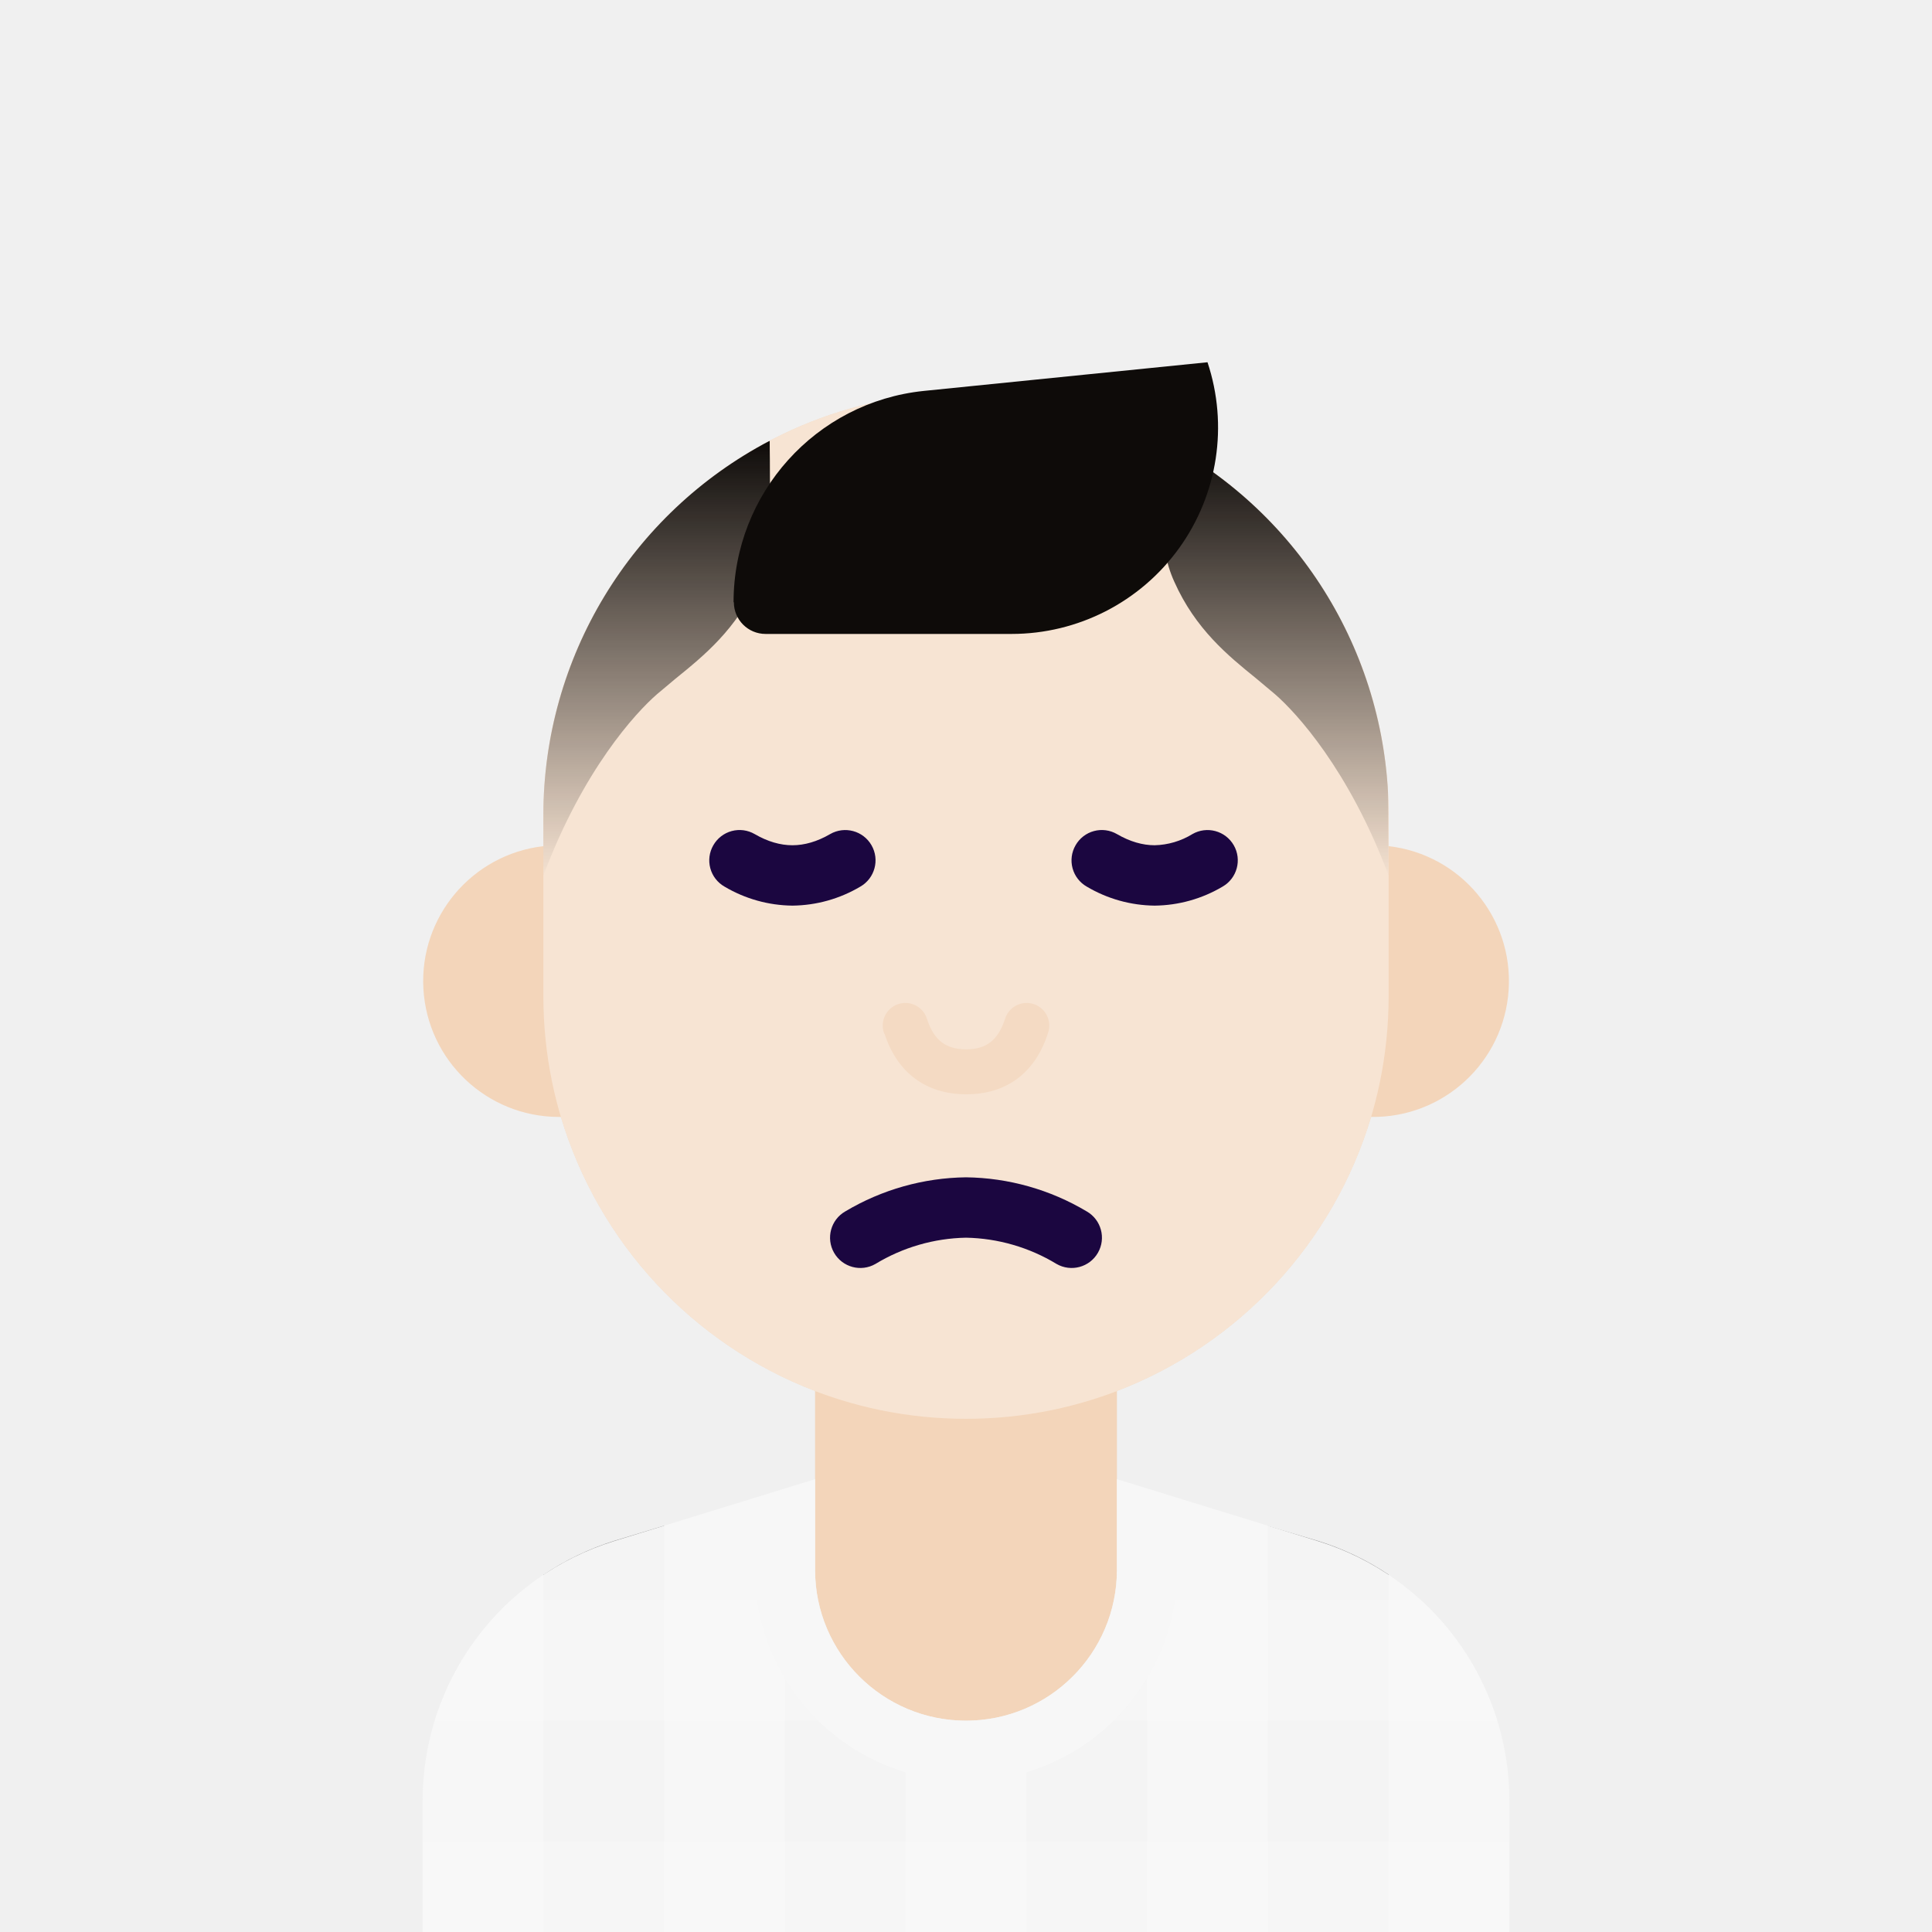
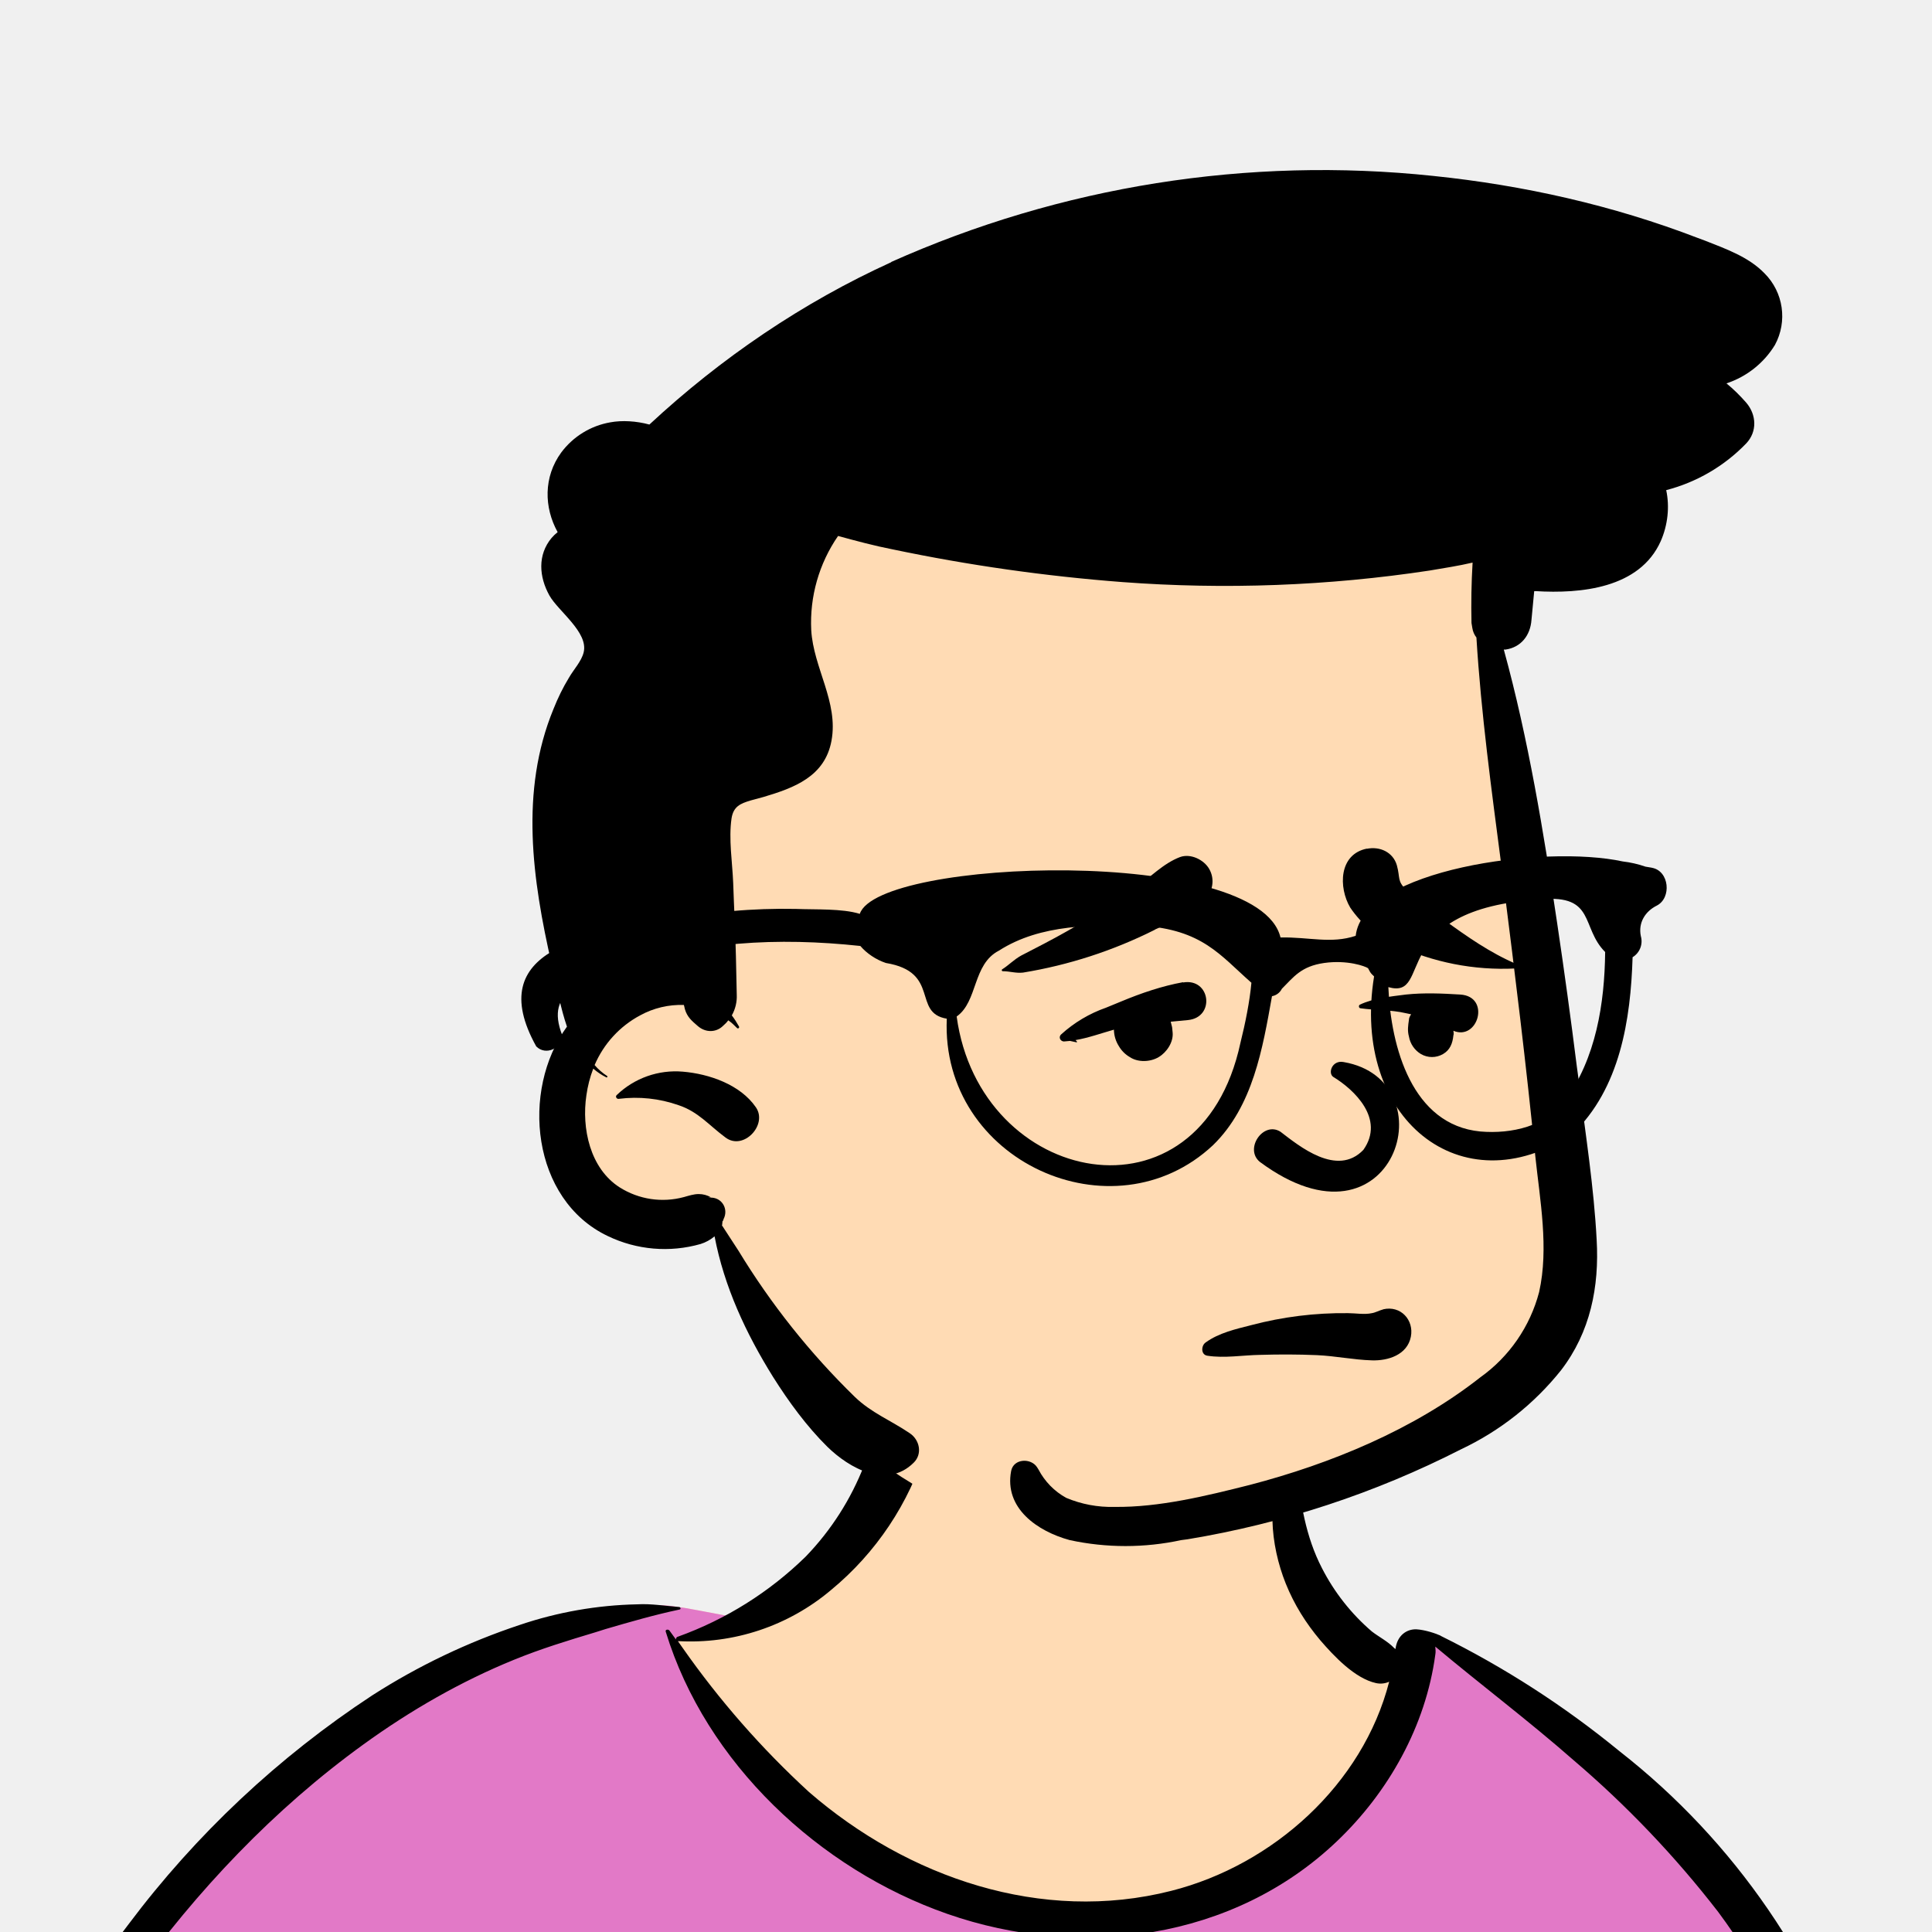
- <svg xmlns="http://www.w3.org/2000/svg" viewBox="0 0 64 64" fill="none" shape-rendering="auto" width="256" height="256">
+ <svg xmlns="http://www.w3.org/2000/svg" viewBox="0 0 704 704" fill="none" shape-rendering="auto">
  <mask id="viewboxMask">
-     <rect width="64" height="64" rx="0" ry="0" x="0" y="0" fill="#fff" />
+     <rect width="704" height="704" rx="0" ry="0" x="0" y="0" fill="#fff" />
  </mask>
  <g mask="url(#viewboxMask)">
-     <path d="M37 46.08V52a5 5 0 0 1-10 0v-5.92A14.04 14.04 0 0 1 18.58 37h-.08a4.5 4.5 0 0 1-.5-8.97V27a14 14 0 1 1 28 0v1.03a4.5 4.5 0 0 1-.58 8.97A14.04 14.04 0 0 1 37 46.08Z" fill="#f3d5ba" />
-     <mask id="personas-a" style="mask-type:luminance" maskUnits="userSpaceOnUse" x="14" y="13" width="36" height="44">
-       <path d="M37 46.08V52a5 5 0 0 1-10 0v-5.92A14.04 14.04 0 0 1 18.58 37h-.08a4.5 4.5 0 0 1-.5-8.97V27a14 14 0 1 1 28 0v1.03a4.5 4.5 0 0 1-.58 8.97A14.04 14.04 0 0 1 37 46.08Z" fill="#fff" />
-     </mask>
-     <g mask="url(#personas-a)">
-       <path d="M32 13a14 14 0 0 1 14 14v6a14 14 0 1 1-28 0v-6a14 14 0 0 1 14-14Z" fill="#fff" style="mix-blend-mode:overlay" opacity=".36" />
+     <g fill-rule="evenodd" clip-rule="evenodd">
+       <path d="M705.3 1074a2351.1 2351.1 0 0 1-15.6-101c-1-7.7-2.5-16.4 2.7-22 7.3-8 14-14.8 14.8-26.2.8-10.7-2.8-22.4-5-32.8a809.4 809.4 0 0 0-17.3-64.7c-6.6-21.7-13.9-43.2-21.3-64.6-6.9-20-13.5-40.3-22.5-59.5-17-36.5-46-63.5-81.6-81.6-9-4.5-27-20.5-36.3-24-8.5-3.4-8.5 6.3-16.9 2.6-6.7-2.9-13-6.7-16.7-13.2-4-7-14.3-16.9-15.9-25-3.3-17.4.3-32.2-12-45.3a90 90 0 0 0-41.1-23.8c-33.7-9.3-78.5-2.8-98.8 28.5-9.7 14.9-13 33-26.2 45.1-11.4 10.7-8.8 18-23.6 23.4-.9.3-23.6-4.5-24.4-4.2-16.2-3.5-31.7 6.2-46.5 11.8a325.4 325.4 0 0 0-63 32.3 399.2 399.2 0 0 0-102.3 98.5 482.5 482.5 0 0 0-76.4 161c-1.7 6.4-3.5 13-1.5 19.4 1.7 5.3 5.4 9.2 9.8 12.4 6 4.3 18 7 17.7 15.7-.1 6.6-2.4 13.5-3.5 20-1.3 7.7-2.3 15.5-3.4 23.2-4.8 35.4-8.6 71-10.3 106.6a920 920 0 0 0-.5 106c.1 2.3.8 4.5 2 6.2-1 .4-1.2 2.4.1 2.7l2.7.5a12 12 0 0 0 7 2.4l5.5.2c19.3 4 38.6 7.9 58.1 10.8 23.8 3.5 47.6 6.3 71.5 8.7 49.2 4.8 98 3.2 147.1.6a1877 1877 0 0 1 147.4-2c49.2 1.4 98.4 3.5 147.6 4.4 55 1 110-.5 164.8-5 7.5-.5 12.2-6.5 10.7-14-8.9-44.7-19-89.1-27-134Z" fill="#ffdbb4" />
+       <path d="m201 597.5 1.2-.4c14.5-5.7 29.6-14.8 45.4-11.4.5-.2 10.8 1.9 17.9 3.2l-6.7 7L247 598c40.7 67.1 88.8 100.7 144.3 100.7 55.5 0 97.7-33.6 126.4-100.7l4-1c.4 0 1 .2 1.5.4 9.3 3.6 27.4 19.6 36.3 24.1 35.6 18 64.5 45 81.6 81.6 8.7 18.6 15.2 38 21.8 57.5l.7 2c7.4 21.4 14.7 43 21.3 64.6 6.3 20.4 12 41 16.6 61.8l.7 2.9c2.2 10.4 5.8 22 5 32.8a29 29 0 0 1-3 10.7l-80.4 29 38.4 261.3c-35.1 1.5-70.3 2-105.5 1.3-49.2-.9-98.4-3-147.6-4.3-47.7-1.2-95.3-.7-143 1.7l-12 .6a946.3 946.3 0 0 1-139.5-1l-3.1-.3v-38.3l16.3-212.9-83-15.6-81.3-39.5a21.7 21.7 0 0 1-5.6-8.8c-1.9-6-.5-12 1-18l.5-1.3a492.8 492.8 0 0 1 76.4-161A399.3 399.3 0 0 1 138 629.7c19.8-13 40.9-23.9 63-32.3Z" fill="#e279c7" />
+       <path d="M232.2 584.6c5.1-.3 10.3.6 15.4 1 .4.1.6.8 0 .9-9 1.9-18 4.5-26.9 7.1l-3.8 1.2c-10 3-19.8 6-29.6 10-19.4 7.9-37.8 18.5-54.8 30.8C67.2 682.8 20 754.3-9.9 828.3a526 526 0 0 0-24.3 77c-.4 1.6-2 5.4-1 7 .7 1.3 3.6 2.1 5 2.9l4.5 2.3 25.2 12.9 2.3 1.1c38 18.6 78.4 34.4 121 35.5l.4-3.7a342 342 0 0 1 9.9-60c.3-1 1.6-.6 1.7.3 3 23.1 2 46.4 1 69.7-1.8 41-4.3 82.2-6.5 123.3-1.2 20.6-2.6 41-3.9 61.7-1.3 20.5-1.7 41.6-4.7 62-.6 4.6-6 7-10 6.6-4.4-.5-7.9-4.5-8-9 0-11.9 1.5-24 2.4-35.8l2.5-33.8c3.1-41.1 6.8-82.2 10.2-123.3a4771 4771 0 0 1 3.8-43.7C76.4 979.8 34.2 963-6.1 943.5c-.6 13.2-2 26.5-3.4 39.6-3.8 36.8-7.1 73.6-9.6 110.5a2254.2 2254.2 0 0 0-4.2 92.7l-.2 7c0 4.4-.5 8.5-4.3 11.7-3.7 3.3-8.9 3.5-12.6 0-5-4.6-4.2-10.9-4-17.1a1675.6 1675.6 0 0 1 1.8-47.2 1321 1321 0 0 1 10.5-109.5l2-14c3.5-26 7.5-52.7 15.5-77.9-3.1-1.5-6.2-3-9.3-4.7-5.5-2.7-11.2-5.4-16.6-8.4-4.2-2.5-7.9-5.8-9-10.8-1.4-5.5.6-11.5 2-16.9v-.4a502 502 0 0 1 26.6-80 523.2 523.2 0 0 1 67.8-117 353.8 353.8 0 0 1 88.7-83.3 239 239 0 0 1 53.8-25.7 142.6 142.6 0 0 1 42.8-7.5Zm90.1-66c6-6.5 18.1.2 15.2 8.8a108.2 108.2 0 0 1-34.7 52A79.4 79.4 0 0 1 247 598l1.7 2.4a321.1 321.1 0 0 0 46.1 52.6c36 31.2 84.8 48 132 36 37.1-9.4 69.8-38.8 79.4-76.2-1.3.6-3 .9-4.8.5-7.7-1.7-15.3-9.8-20.3-15.6-5.3-6.3-9.5-13-12.6-20.7-5.6-14-7.4-32.1.3-45.7 1-1.7 3-.7 3.3 1l.3 2.5c1.5 12.7 3.3 25 9.3 36.6a76 76 0 0 0 18.2 23.1c2.6 2 5.8 3.6 8.1 6l.5.4c.6-5 4.1-7.3 7.6-7.2 3.3.2 7.3 1.6 8.8 2.3l.1.1a341 341 0 0 1 65.1 42 259 259 0 0 1 88.4 129c7.5 25.3 11.8 51.4 16.3 77.4l2.8 16c4.2 23.9 8.9 48.4 18.4 70.7 2.5 5.7.6 11.1-5.5 13.4A1493 1493 0 0 1 688 953c3.7 16 6 32.5 8.7 48.5 6 34.1 13.2 68 19.4 102 3.2 17.5 6.1 35 9.3 52.3l4.7 25.2 2.4 13.6.1.7c.5 2.4 1 4.9.4 7.3-.8 2.7-2.9 4.6-4.8 6.6-1.6 1.6-3.8 1.6-5.7.7l-.7-.3c-3.4-1.6-6-3.2-7.3-7-.7-2.5-1-5.2-1.5-7.7a3535.6 3535.6 0 0 1-7.8-43.6l-1.6-9.1c-5.2-31.4-10.2-62.9-12.8-94.5-1-14-2.3-28.1-3.5-42.2l-.9-10.5c-1.1-13.3-2.5-27-2.7-40.5l-4.5 1.6L657 964c-5.5 2-12.5 6-18.4 5.2-2.9-.3-5-1.2-6.8-2.9 2 28.8 4.8 57.4 8.5 86a1965.7 1965.7 0 0 0 22 135c.6 3.2 1.4 6.4 1.9 9.6.5 3.7-.5 5.9-2.5 9-1.7 2.4-5 3.7-7.8 2-3.6-2.3-5.5-4.3-6.5-8.4-1-3.7-1.6-7.6-2.3-11.4a1654.2 1654.2 0 0 1-11.4-65.2c-7.8-52-12.7-104.4-15.2-156.8a1388 1388 0 0 1-1.4-77.8c0-13.3.5-26.6 1.4-39.9 1-13.4 3-26.5 4.8-39.8 0-.5.7-.5.7 0 .8 14.9 2.1 29.8 2.8 44.7.6 14.3.9 28.5 1.4 42.8.6 18.7 1.5 37.5 2.7 56.2a9.6 9.6 0 0 1 8.5-3.1c4.7-1 9.7-3.4 14.1-5l16.8-5.5 26.4-8.7a679 679 0 0 1-18-80.8l-2-12.3c-4-24.2-8.5-48.5-15.8-72a229.8 229.8 0 0 0-34.8-68.2 370.2 370.2 0 0 0-52.7-55.3C557 627 539.7 614 523 600c.1.9.2 2 0 3-3.5 25.9-17 50-35.8 67.9-37.7 36-93.6 43.4-142 26.5-46.7-16.3-88-55-102.6-102.8-.3-.8.8-1 1.3-.5l2.4 3.3c0-.4.2-.9.7-1a129 129 0 0 0 46.6-29.2 100.2 100.2 0 0 0 21.3-33.3l.4-1c1.7-5 3.2-10.2 7-14.2Z" fill="#000" />
    </g>
-     <g transform="translate(20 24)">
-       <path d="M3.63 4A1 1 0 0 0 4 5.37 4.5 4.5 0 0 0 6.25 6a4.5 4.5 0 0 0 2.25-.63 1 1 0 0 0-1-1.74c-.43.25-.85.37-1.25.37S5.43 3.88 5 3.63A1 1 0 0 0 3.63 4ZM15.63 4A1 1 0 0 0 16 5.37a4.5 4.5 0 0 0 2.25.63 4.5 4.5 0 0 0 2.25-.63 1 1 0 0 0-1-1.74 2.5 2.5 0 0 1-1.25.37c-.4 0-.82-.12-1.25-.37a1 1 0 0 0-1.37.37Z" fill="#1B0640" />
+     <g transform="matrix(.99789 0 0 1 156 62)">
+       <g fill-rule="evenodd" clip-rule="evenodd">
+         <path d="M385.4 173.2c-3.8-23.3 8.8-28.2 0-50.4-19.6-41.1-73-39.4-112-42.5-43.8-1.7-88 4-128.2 21.6-9.7 4.2-19 9-27.8 14.7-7.6 4.8-6.6 14-1.8 19C80.8 185 100.7 251.2 73 303.2c-5.1 9.3-12 17.6-16.4 27.3-6.8 14.7-7.2 35.7 8.2 45.5 21.7 11.6 33.8-11.4 44.4 22 53.2 116.5 160.2 123 261.8 62.3a87.9 87.9 0 0 0 24.4-18c15-17 13.3-40.9 13.6-62 .2-12.4.2-24.9.1-37.3-.5-50.2-17.1-120-23.6-169.8Z" fill="#ffdbb4" />
+         <path d="M169 33.5A386.6 386.6 0 0 1 367 2.1c33 3.4 65.6 10.7 96.6 22.6l2.7 1c7.6 3 15.9 5.9 21.7 11.9a22 22 0 0 1 3.8 26.1 32.7 32.7 0 0 1-17.7 14c2.6 2.1 5 4.5 7.2 7 3.8 4.4 4.1 10.6 0 14.9a62.3 62.3 0 0 1-29.2 17c1.3 6 .6 12.7-2 18.6-7.7 17.2-29.2 19.2-45.7 18.2h-.5l-1 10.5c-.4 5.6-3.8 10-9.5 10.8h-.6c9 32.7 14.5 66.3 19.5 99.8 2.6 17.4 5 34.9 7.2 52.4l.8 5.8c2.4 19 5.4 38 6.4 57 1 17.2-2.3 33.7-13 47.6a102.8 102.8 0 0 1-36.5 28.8 342.8 342.8 0 0 1-99.9 32.8l-2.3.3a96.6 96.6 0 0 1-40.7 0c-11.8-3.2-24-11.6-21.4-25.2.9-4.6 7.3-4.8 9.5-1.3l.5.8a25 25 0 0 0 10.1 10.3 42.6 42.6 0 0 0 17.6 3.3c16.4.2 33.5-4 49.4-8 29.6-7.7 60-20.2 84.2-39.2a55.4 55.4 0 0 0 21.5-31.1c3.6-16 .3-33.5-1.4-49.5-3.3-33.2-7.4-66.3-11.6-99.4l-.8-6.6c-3.6-27.6-7.4-55.3-9.1-83-.8-1-1.3-2.2-1.5-3.5l-.3-1.8a269.4 269.4 0 0 1 .4-22c-5.1 1.2-10.4 2-15.7 2.9-37 5.6-74.8 7-112.2 4.2a650.9 650.9 0 0 1-83.8-11.9c-6.7-1.3-13.4-3.1-20-4.9a55.5 55.5 0 0 0-9.8 34.3c.8 13.8 10 26.2 7.4 40.3-2.4 13.1-13.7 17.2-24.8 20.5l-4.8 1.3c-3.6 1.1-6.2 2.1-6.9 6.5-1.1 7.5.3 16 .6 23.5.3 9 .8 17.9 1 26.8l.3 13.9a14 14 0 0 1-1.8 7.6c1 1.3 1.8 2.6 2.6 4 .3.5-.3 1-.7.6-1-1-2-2-3.2-2.8-.5.7-1.2 1.4-2 2.1-2.4 2.3-6.2 2.5-9.1 0l-.8-.7c-2.1-1.8-3.6-3.4-4.2-6.6l-.1-.4a31 31 0 0 0-16 3.8 37 37 0 0 0-16.6 18.1 21 21 0 0 0 4.6 4c.2.2 0 .6-.3.5-1.8-.9-3.4-2-4.8-3.2a44 44 0 0 0-2.5 9.7c-1.8 12 1.3 26.7 12.2 33.6a29.5 29.5 0 0 0 23.4 3.5c1.8-.5 3.6-1.1 5.4-1.1 1.6 0 3.1.4 4.5 1.2h-.4c-1 .1-.7.1.6.1 4 .2 6.2 4.3 4.4 7.8l-.2.6-.2.2-.1 1v.2l-.1.2v.1l6 9.2a270.8 270.8 0 0 0 42.5 53.3c6 5.8 13.2 8.6 20 13.2 3.7 2.4 4.8 7.6 1.5 10.8-9.8 9.7-23.5 2-31.5-5.8-7.6-7.5-14.1-16.4-19.8-25.4-10-16-17.9-33-21.4-51.3a14.6 14.6 0 0 1-5.1 2.8 47.9 47.9 0 0 1-33.9-2.9c-27.8-13.2-31.9-53-14.9-76.3-2.3-6.7-3.6-13.9-5-20l-.6-2.8c-7-30.7-11.7-63 .7-93 1.6-4 3.4-7.7 5.6-11.3 1.7-3 4.6-6 5.4-9.3 1.8-7.3-9.3-15-12.5-20.7-3.8-6.8-4.4-14.8.8-21a16 16 0 0 1 2.2-2.1c-5-9-5.2-20.1 1.3-29a28.4 28.4 0 0 1 17.9-11c4.3-.8 9.5-.5 14.3.8 26.1-24.2 56-44.5 88.4-59.2ZM68.9 337a31 31 0 0 1 24.1-8.5c9.6.8 21 4.7 26.7 13 4.4 6.4-4.6 15.9-11.1 11-6-4.4-9.9-9.4-17.2-11.8a47.7 47.7 0 0 0-21.7-2.3c-.8.2-1.5-.8-.8-1.4Z" fill="#000" />
+       </g>
    </g>
-     <g transform="translate(2 2)">
-       <mask id="hairFade-b" style="mask-type:alpha" maskUnits="userSpaceOnUse" x="16" y="12" width="28" height="15">
-         <path fill-rule="evenodd" clip-rule="evenodd" d="M16 27v-2a14 14 0 0 1 7.5-12.4v.14c.09 1.68.16 3.3-.4 4.53-.7 1.57-1.78 2.45-2.72 3.21l-.62.52c-.7.61-2.44 2.49-3.76 6Zm28 0v-2a14 14 0 0 0-7.5-12.4v.14c-.09 1.68-.16 3.3.4 4.53.7 1.57 1.78 2.45 2.72 3.21l.62.52c.7.61 2.44 2.49 3.76 6Z" fill="url(#hairFade-a)" />
-       </mask>
-       <g mask="url(#hairFade-b)">
-         <path fill-rule="evenodd" clip-rule="evenodd" d="m16 27-.2-14.4h7.7l.06 14.4H16Zm20.72 0H44l-.07-14.4H36.5l.22 14.4Z" fill="#0e0b09" />
-       </g>
-       <path d="M22.3 17.95c0-3.6 2.72-6.63 6.3-7L38 10a6.84 6.84 0 0 1-6.49 9h-8.15c-.58 0-1.05-.47-1.05-1.05Z" fill="#0e0b09" />
-       <defs>
-         <linearGradient id="hairFade-a" x1="16" y1="12.6" x2="16" y2="27" gradientUnits="userSpaceOnUse">
-           <stop />
-           <stop offset="1" stop-opacity=".01" />
-         </linearGradient>
-       </defs>
+     <g transform="translate(315 248)">
+       <path fill-rule="evenodd" clip-rule="evenodd" d="M189 229.1c6.4-1.5 11.3 3.9 10.1 10-1.3 6.6-8.3 8.8-14.2 8.6-6.7-.2-13.3-1.6-20-1.9-7-.3-13.8-.3-20.7-.1-6.4.1-13 1.3-19.3.3-2.4-.4-2.2-3.7-.6-4.8 4.8-3.5 11-4.9 16.5-6.3a131.8 131.8 0 0 1 35.4-4.4c2.7 0 6 .6 8.7 0 1.3-.2 2.7-1 4.2-1.4Zm-18.2-84.7c7.6 4.6 19 15.3 11 26.6-9.6 10-23.4-1.4-30.2-6.6-6.3-4-13.3 6.3-7.5 11 49 36.3 69-29.8 30.5-36.4-4.2-.8-5.8 4-3.8 5.4ZM116.1 110c10-1.7 11.8 12.7 1.8 13.7l-6.3.6.5 2 .2 2c.3 3.5-2.2 7.2-5.1 8.9-3 1.8-7.5 2-10.5 0a11 11 0 0 1-4-4 11.5 11.5 0 0 1-1.8-6c-4.6 1.3-9.3 3-14 3.8l.5.5c.1.2 0 .4-.2.3l-2.3-.5-2.2.2c-1.2 0-2.2-1.5-1-2.6a47.7 47.7 0 0 1 16.3-9.7l5.6-2.3c7.2-3 14.8-5.6 22.5-7Zm81.2 4.4c6.6-.7 13.2-.4 19.8 0 11.2.7 6.5 17-2.5 13.2.1.6.2 1.2 0 1.7-.3 2.9-1.2 5.3-3.8 6.8a8 8 0 0 1-8 0 9.3 9.3 0 0 1-4.4-6.4c-.6-2.2-.3-4 0-6.1 0-.7.4-1.4.8-2l-1.9-.4c-5.6-1.3-11-1-16.6-1.8-.6-.1-.7-1-.2-1.3 5-2.4 11.4-3 16.8-3.7ZM115 64.3c3.9-1.4 8.7 1 10.6 4.3 2.2 3.8 1.3 8.2-1.5 11.3-4.1 5-12.1 8-18 10.7l-.5.3a167.4 167.4 0 0 1-47.8 15.5c-2.7.3-4.8-.5-7.4-.5-.4 0-.5-.5-.2-.7 2.4-1.5 4.2-3.5 6.9-5l8.3-4.3a299.3 299.3 0 0 0 33.3-20.3c5.3-3.8 10.2-9 16.3-11.3Zm68-3c4.8-1 9.6 1.2 11 6 1.3 4.7 0 5.7 3.5 9 3 2.7 6 5.1 9.1 7.4l4.6 3.5c8.4 6.1 16.8 12 26.4 16.1.8.4.3 1.6-.4 1.6a92 92 0 0 1-43.7-8.6A37.6 37.6 0 0 1 177 82.7c-4.3-7.3-4.2-19.5 6.2-21.5Z" fill="#000" />
    </g>
-     <g transform="translate(11 44)">
-       <path d="M16 5v3a5 5 0 0 0 10 0V5l6.65 2.05a9 9 0 0 1 6.35 8.6V20H3v-4.35a9 9 0 0 1 6.35-8.6L16 5Z" fill="#f7f7f7" />
-       <path d="m11 6.54-1.65.5A9 9 0 0 0 7 8.17V20h4V6.54ZM15 20h4v-5.29a7.02 7.02 0 0 1-4-3.1V20ZM23 20h4v-8.4a7.02 7.02 0 0 1-4 3.11v5.3ZM31 20h4V8.16a9 9 0 0 0-2.35-1.12L31 6.55V20Z" style="mix-blend-mode:overlay" opacity=".4" fill="#000" />
-       <path d="M3.4 13a9.01 9.01 0 0 1 2.53-4h8.14a6.98 6.98 0 0 0 2.03 4H3.4ZM39 17v3H3v-3h36ZM36.07 9a9.01 9.01 0 0 1 2.53 4H25.9a6.98 6.98 0 0 0 2.03-4h8.14Z" style="mix-blend-mode:lighten" opacity=".17" fill="#fff" />
+     <g transform="translate(279 400)" />
+     <g transform="translate(179 343)" />
+     <g transform="translate(203 303)">
+       <path fill-rule="evenodd" clip-rule="evenodd" d="M367.1 98.3c-6.7 9-19.2 12-30.7 11-24.8-2.4-32.6-30.6-33.5-52.6 16.7 4.7-1.4-28.5 55.6-32 20-1.8 14.5 10.3 23.4 19.2-.2 18.6-3.3 38.8-14.8 54.4ZM249 77c-14.7 68.6-95 52.3-103.4-9.6 7.8-5.5 5.7-19 15.4-24 15.3-9.8 34.5-9.4 52-9.1 22.2 1.5 28.5 10.7 40 20.8-.6 6.7-2.2 14.7-4 21.9Zm150-63.8-2.4-.4a39 39 0 0 0-8.3-1.9C359.7 4.7 293.7 13.8 291 38c-9 3-17 .4-27.4.6-8-33.5-146.6-28.8-153.3-8.6-6.5-2-16-1.5-23.3-1.8-15.6-.3-31.3 1-46.6 4.4C11.6 37-27.5 42.5-7.6 78.3c3.5 3.5 9.3.7 9.5-4-6.7-17 8.5-19 20.1-24 29-10.4 58.6-11.8 88.5-8.6 2.3 2.7 5.7 5 9.3 6.2 20 3.3 9.5 18.2 22.2 20.3-2.3 51.9 60.6 80.2 97 46.1 14.6-14.2 18.1-35.3 21.5-54.3a5 5 0 0 0 3.6-2.7c4.3-4.3 7-8.2 15.4-9.4 8.5-1.2 15 1.2 16 1.9l.7 1.3c.4.7 1 1.2 1.5 1.7-8.4 51.6 31.7 84.2 72.2 57.5 17.5-16.6 21.3-41.9 22-64.5a6.8 6.8 0 0 0 3-7.7c-1-4.9 1.6-9 5.8-11.1 5.5-2.8 4.6-12.7-1.8-13.8Z" fill="#000" />
    </g>
-     <g transform="translate(23 36)">
-       <path d="M5 4.13a1 1 0 1 0 1 1.74A6 6 0 0 1 9 5a6 6 0 0 1 3 .87 1 1 0 1 0 1-1.74A8 8 0 0 0 9 3a8 8 0 0 0-4 1.13Z" fill="#1B0640" />
-     </g>
-     <g transform="translate(24 28)">
-       <path d="M5.29 6.24a.75.75 0 1 1 1.42-.48c.23.7.62 1 1.3 1 .66 0 1.05-.3 1.28-1a.75.75 0 1 1 1.42.48c-.42 1.3-1.37 2.01-2.7 2.01S5.72 7.54 5.3 6.24Z" fill="#000" style="mix-blend-mode:overlay" opacity=".36" />
-     </g>
-     <g transform="translate(14 26)" />
  </g>
</svg>
